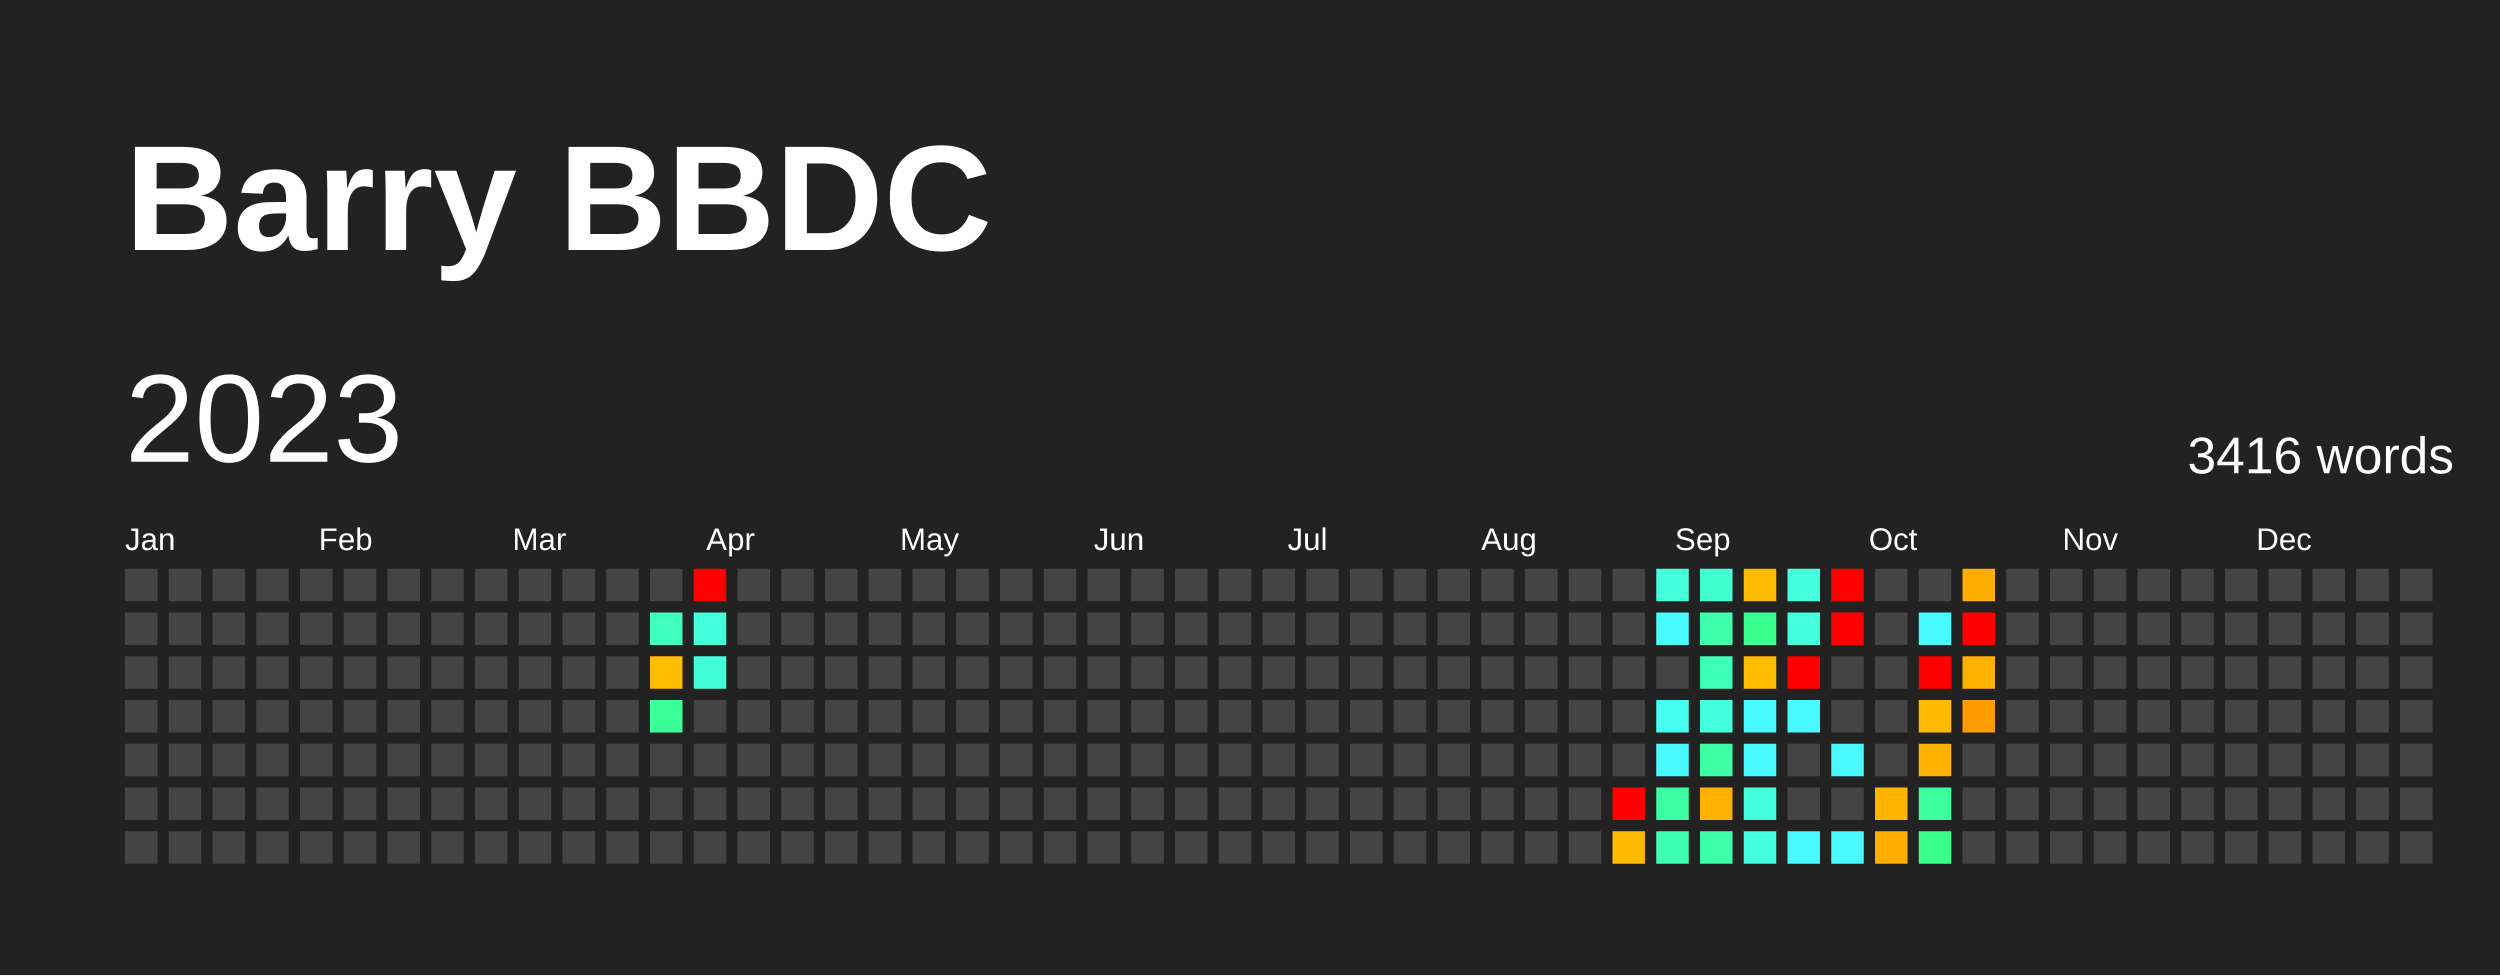
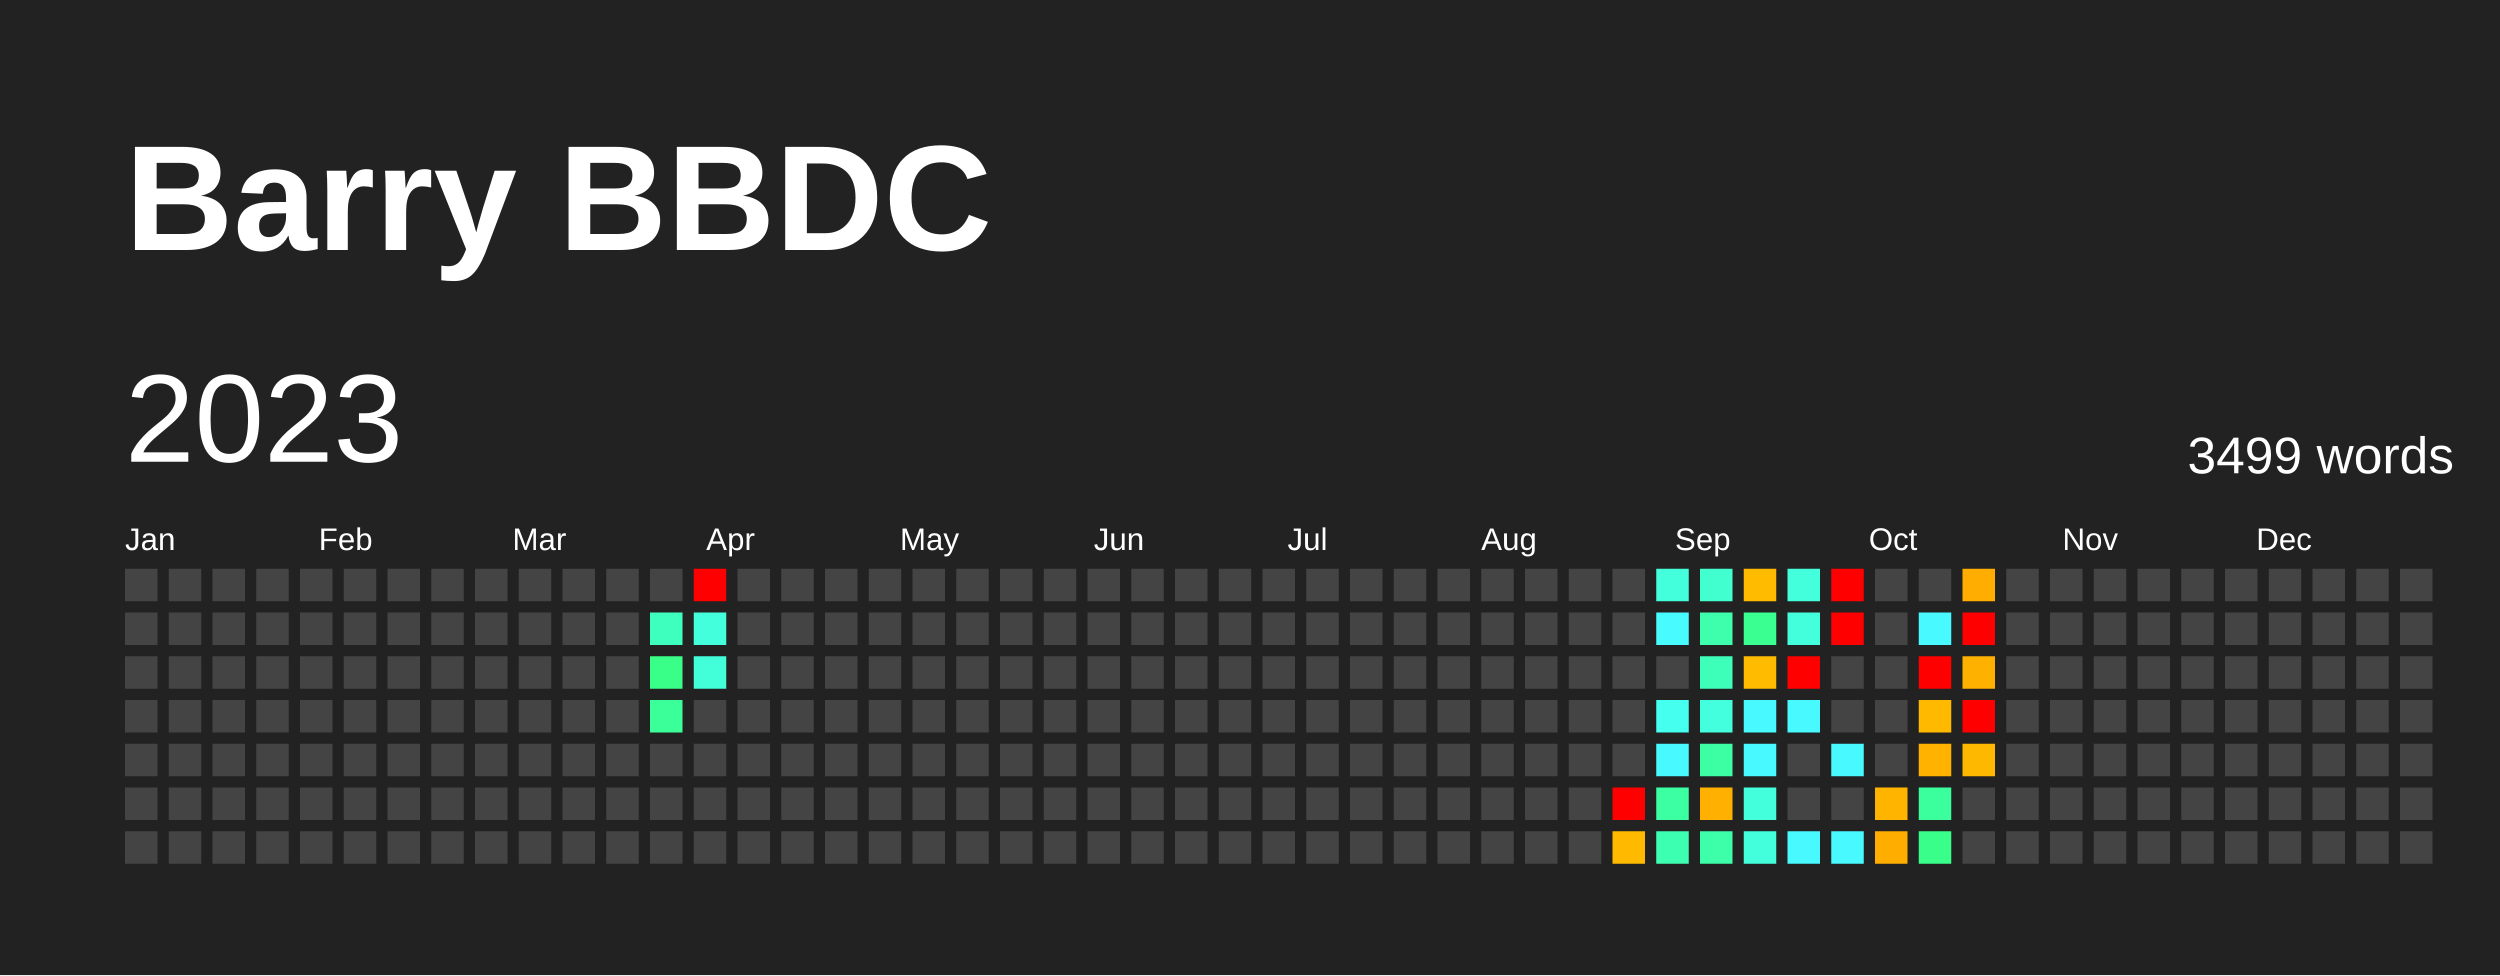
<svg xmlns="http://www.w3.org/2000/svg" baseProfile="full" height="78mm" version="1.1" viewBox="0,0,200,78" width="200mm">
  <defs />
  <rect fill="#222222" height="78" width="200" x="0" y="0" />
  <text fill="#FFFFFF" style="font-size:12px; font-family:Arial; font-weight:bold;" x="10" y="20">Barry BBDC</text>
  <text dominant-baseline="hanging" fill="#FFFFFF" style="font-size:10.0px; font-family:Arial;" x="10" y="30">2023</text>
-   <text dominant-baseline="hanging" fill="#FFFFFF" style="font-size:4.125px; font-family:Arial;" x="175" y="35">3416 words</text>
+   <text dominant-baseline="hanging" fill="#FFFFFF" style="font-size:4.125px; font-family:Arial;" x="175" y="35">3499 words</text>
  <text fill="#FFFFFF" style="font-size:2.5px; font-family:Arial" x="10.0" y="44">Jan</text>
  <text fill="#FFFFFF" style="font-size:2.5px; font-family:Arial" x="25.5" y="44">Feb</text>
  <text fill="#FFFFFF" style="font-size:2.5px; font-family:Arial" x="41.0" y="44">Mar</text>
  <text fill="#FFFFFF" style="font-size:2.5px; font-family:Arial" x="56.5" y="44">Apr</text>
  <text fill="#FFFFFF" style="font-size:2.5px; font-family:Arial" x="72.0" y="44">May</text>
  <text fill="#FFFFFF" style="font-size:2.5px; font-family:Arial" x="87.5" y="44">Jun</text>
  <text fill="#FFFFFF" style="font-size:2.5px; font-family:Arial" x="103.0" y="44">Jul</text>
  <text fill="#FFFFFF" style="font-size:2.5px; font-family:Arial" x="118.5" y="44">Aug</text>
  <text fill="#FFFFFF" style="font-size:2.5px; font-family:Arial" x="134.0" y="44">Sep</text>
  <text fill="#FFFFFF" style="font-size:2.5px; font-family:Arial" x="149.5" y="44">Oct</text>
  <text fill="#FFFFFF" style="font-size:2.5px; font-family:Arial" x="165.0" y="44">Nov</text>
  <text fill="#FFFFFF" style="font-size:2.5px; font-family:Arial" x="180.5" y="44">Dec</text>
  <rect fill="#444444" height="2.6" width="2.6" x="10.0" y="45.5" />
  <rect fill="#444444" height="2.6" width="2.6" x="10.0" y="49.0" />
  <rect fill="#444444" height="2.6" width="2.6" x="10.0" y="52.5" />
  <rect fill="#444444" height="2.6" width="2.6" x="10.0" y="56.0" />
  <rect fill="#444444" height="2.6" width="2.6" x="10.0" y="59.5" />
  <rect fill="#444444" height="2.6" width="2.6" x="10.0" y="63.0" />
  <rect fill="#444444" height="2.6" width="2.6" x="10.0" y="66.5" />
  <rect fill="#444444" height="2.6" width="2.6" x="13.5" y="45.5" />
  <rect fill="#444444" height="2.6" width="2.6" x="13.5" y="49.0" />
  <rect fill="#444444" height="2.6" width="2.6" x="13.5" y="52.5" />
  <rect fill="#444444" height="2.6" width="2.6" x="13.5" y="56.0" />
  <rect fill="#444444" height="2.6" width="2.6" x="13.5" y="59.5" />
  <rect fill="#444444" height="2.6" width="2.6" x="13.5" y="63.0" />
  <rect fill="#444444" height="2.6" width="2.6" x="13.5" y="66.5" />
  <rect fill="#444444" height="2.6" width="2.6" x="17.0" y="45.5" />
  <rect fill="#444444" height="2.6" width="2.6" x="17.0" y="49.0" />
  <rect fill="#444444" height="2.6" width="2.6" x="17.0" y="52.5" />
  <rect fill="#444444" height="2.6" width="2.6" x="17.0" y="56.0" />
  <rect fill="#444444" height="2.6" width="2.6" x="17.0" y="59.5" />
  <rect fill="#444444" height="2.6" width="2.6" x="17.0" y="63.0" />
  <rect fill="#444444" height="2.6" width="2.6" x="17.0" y="66.5" />
  <rect fill="#444444" height="2.6" width="2.6" x="20.5" y="45.5" />
  <rect fill="#444444" height="2.6" width="2.6" x="20.5" y="49.0" />
  <rect fill="#444444" height="2.6" width="2.6" x="20.5" y="52.5" />
  <rect fill="#444444" height="2.6" width="2.6" x="20.5" y="56.0" />
  <rect fill="#444444" height="2.6" width="2.6" x="20.5" y="59.5" />
  <rect fill="#444444" height="2.6" width="2.6" x="20.5" y="63.0" />
  <rect fill="#444444" height="2.6" width="2.6" x="20.5" y="66.5" />
  <rect fill="#444444" height="2.6" width="2.6" x="24.0" y="45.5" />
  <rect fill="#444444" height="2.6" width="2.6" x="24.0" y="49.0" />
  <rect fill="#444444" height="2.6" width="2.6" x="24.0" y="52.5" />
  <rect fill="#444444" height="2.6" width="2.6" x="24.0" y="56.0" />
  <rect fill="#444444" height="2.6" width="2.6" x="24.0" y="59.5" />
  <rect fill="#444444" height="2.6" width="2.6" x="24.0" y="63.0" />
  <rect fill="#444444" height="2.6" width="2.6" x="24.0" y="66.5" />
  <rect fill="#444444" height="2.6" width="2.6" x="27.5" y="45.5" />
  <rect fill="#444444" height="2.6" width="2.6" x="27.5" y="49.0" />
  <rect fill="#444444" height="2.6" width="2.6" x="27.5" y="52.5" />
  <rect fill="#444444" height="2.6" width="2.6" x="27.5" y="56.0" />
  <rect fill="#444444" height="2.6" width="2.6" x="27.5" y="59.5" />
  <rect fill="#444444" height="2.6" width="2.6" x="27.5" y="63.0" />
  <rect fill="#444444" height="2.6" width="2.6" x="27.5" y="66.5" />
  <rect fill="#444444" height="2.6" width="2.6" x="31.0" y="45.5" />
  <rect fill="#444444" height="2.6" width="2.6" x="31.0" y="49.0" />
  <rect fill="#444444" height="2.6" width="2.6" x="31.0" y="52.5" />
  <rect fill="#444444" height="2.6" width="2.6" x="31.0" y="56.0" />
  <rect fill="#444444" height="2.6" width="2.6" x="31.0" y="59.5" />
  <rect fill="#444444" height="2.6" width="2.6" x="31.0" y="63.0" />
  <rect fill="#444444" height="2.6" width="2.6" x="31.0" y="66.5" />
  <rect fill="#444444" height="2.6" width="2.6" x="34.5" y="45.5" />
  <rect fill="#444444" height="2.6" width="2.6" x="34.5" y="49.0" />
  <rect fill="#444444" height="2.6" width="2.6" x="34.5" y="52.5" />
  <rect fill="#444444" height="2.6" width="2.6" x="34.5" y="56.0" />
  <rect fill="#444444" height="2.6" width="2.6" x="34.5" y="59.5" />
  <rect fill="#444444" height="2.6" width="2.6" x="34.5" y="63.0" />
  <rect fill="#444444" height="2.6" width="2.6" x="34.5" y="66.5" />
  <rect fill="#444444" height="2.6" width="2.6" x="38.0" y="45.5" />
  <rect fill="#444444" height="2.6" width="2.6" x="38.0" y="49.0" />
  <rect fill="#444444" height="2.6" width="2.6" x="38.0" y="52.5" />
  <rect fill="#444444" height="2.6" width="2.6" x="38.0" y="56.0" />
  <rect fill="#444444" height="2.6" width="2.6" x="38.0" y="59.5" />
  <rect fill="#444444" height="2.6" width="2.6" x="38.0" y="63.0" />
  <rect fill="#444444" height="2.6" width="2.6" x="38.0" y="66.5" />
  <rect fill="#444444" height="2.6" width="2.6" x="41.5" y="45.5" />
  <rect fill="#444444" height="2.6" width="2.6" x="41.5" y="49.0" />
  <rect fill="#444444" height="2.6" width="2.6" x="41.5" y="52.5" />
  <rect fill="#444444" height="2.6" width="2.6" x="41.5" y="56.0" />
  <rect fill="#444444" height="2.6" width="2.6" x="41.5" y="59.5" />
  <rect fill="#444444" height="2.6" width="2.6" x="41.5" y="63.0" />
  <rect fill="#444444" height="2.6" width="2.6" x="41.5" y="66.5" />
  <rect fill="#444444" height="2.6" width="2.6" x="45.0" y="45.5" />
  <rect fill="#444444" height="2.6" width="2.6" x="45.0" y="49.0" />
  <rect fill="#444444" height="2.6" width="2.6" x="45.0" y="52.5" />
  <rect fill="#444444" height="2.6" width="2.6" x="45.0" y="56.0" />
  <rect fill="#444444" height="2.6" width="2.6" x="45.0" y="59.5" />
  <rect fill="#444444" height="2.6" width="2.6" x="45.0" y="63.0" />
  <rect fill="#444444" height="2.6" width="2.6" x="45.0" y="66.5" />
  <rect fill="#444444" height="2.6" width="2.6" x="48.5" y="45.5" />
  <rect fill="#444444" height="2.6" width="2.6" x="48.5" y="49.0" />
  <rect fill="#444444" height="2.6" width="2.6" x="48.5" y="52.5" />
  <rect fill="#444444" height="2.6" width="2.6" x="48.5" y="56.0" />
  <rect fill="#444444" height="2.6" width="2.6" x="48.5" y="59.5" />
  <rect fill="#444444" height="2.6" width="2.6" x="48.5" y="63.0" />
  <rect fill="#444444" height="2.6" width="2.6" x="48.5" y="66.5" />
  <rect fill="#444444" height="2.6" width="2.6" x="52.0" y="45.5" />
  <rect fill="#3fffbe" height="2.6" width="2.6" x="52.0" y="49.0" />
-   <rect fill="#ffbc00" height="2.6" width="2.6" x="52.0" y="52.5" />
+   <rect fill="#39ff88" height="2.6" width="2.6" x="52.0" y="52.5" />
  <rect fill="#3bff98" height="2.6" width="2.6" x="52.0" y="56.0" />
  <rect fill="#444444" height="2.6" width="2.6" x="52.0" y="59.5" />
  <rect fill="#444444" height="2.6" width="2.6" x="52.0" y="63.0" />
  <rect fill="#444444" height="2.6" width="2.6" x="52.0" y="66.5" />
  <rect fill="red" height="2.6" width="2.6" x="55.5" y="45.5" />
  <rect fill="#43ffdc" height="2.6" width="2.6" x="55.5" y="49.0" />
  <rect fill="#42ffda" height="2.6" width="2.6" x="55.5" y="52.5" />
  <rect fill="#444444" height="2.6" width="2.6" x="55.5" y="56.0" />
  <rect fill="#444444" height="2.6" width="2.6" x="55.5" y="59.5" />
  <rect fill="#444444" height="2.6" width="2.6" x="55.5" y="63.0" />
  <rect fill="#444444" height="2.6" width="2.6" x="55.5" y="66.5" />
  <rect fill="#444444" height="2.6" width="2.6" x="59.0" y="45.5" />
  <rect fill="#444444" height="2.6" width="2.6" x="59.0" y="49.0" />
  <rect fill="#444444" height="2.6" width="2.6" x="59.0" y="52.5" />
  <rect fill="#444444" height="2.6" width="2.6" x="59.0" y="56.0" />
  <rect fill="#444444" height="2.6" width="2.6" x="59.0" y="59.5" />
  <rect fill="#444444" height="2.6" width="2.6" x="59.0" y="63.0" />
  <rect fill="#444444" height="2.6" width="2.6" x="59.0" y="66.5" />
  <rect fill="#444444" height="2.6" width="2.6" x="62.5" y="45.5" />
  <rect fill="#444444" height="2.6" width="2.6" x="62.5" y="49.0" />
  <rect fill="#444444" height="2.6" width="2.6" x="62.5" y="52.5" />
  <rect fill="#444444" height="2.6" width="2.6" x="62.5" y="56.0" />
  <rect fill="#444444" height="2.6" width="2.6" x="62.5" y="59.5" />
  <rect fill="#444444" height="2.6" width="2.6" x="62.5" y="63.0" />
  <rect fill="#444444" height="2.6" width="2.6" x="62.5" y="66.5" />
  <rect fill="#444444" height="2.6" width="2.6" x="66.0" y="45.5" />
  <rect fill="#444444" height="2.6" width="2.6" x="66.0" y="49.0" />
  <rect fill="#444444" height="2.6" width="2.6" x="66.0" y="52.5" />
  <rect fill="#444444" height="2.6" width="2.6" x="66.0" y="56.0" />
  <rect fill="#444444" height="2.6" width="2.6" x="66.0" y="59.5" />
  <rect fill="#444444" height="2.6" width="2.6" x="66.0" y="63.0" />
  <rect fill="#444444" height="2.6" width="2.6" x="66.0" y="66.5" />
  <rect fill="#444444" height="2.6" width="2.6" x="69.5" y="45.5" />
  <rect fill="#444444" height="2.6" width="2.6" x="69.5" y="49.0" />
  <rect fill="#444444" height="2.6" width="2.6" x="69.5" y="52.5" />
  <rect fill="#444444" height="2.6" width="2.6" x="69.5" y="56.0" />
  <rect fill="#444444" height="2.6" width="2.6" x="69.5" y="59.5" />
  <rect fill="#444444" height="2.6" width="2.6" x="69.5" y="63.0" />
  <rect fill="#444444" height="2.6" width="2.6" x="69.5" y="66.5" />
  <rect fill="#444444" height="2.6" width="2.6" x="73.0" y="45.5" />
  <rect fill="#444444" height="2.6" width="2.6" x="73.0" y="49.0" />
  <rect fill="#444444" height="2.6" width="2.6" x="73.0" y="52.5" />
  <rect fill="#444444" height="2.6" width="2.6" x="73.0" y="56.0" />
  <rect fill="#444444" height="2.6" width="2.6" x="73.0" y="59.5" />
  <rect fill="#444444" height="2.6" width="2.6" x="73.0" y="63.0" />
  <rect fill="#444444" height="2.6" width="2.6" x="73.0" y="66.5" />
  <rect fill="#444444" height="2.6" width="2.6" x="76.5" y="45.5" />
  <rect fill="#444444" height="2.6" width="2.6" x="76.5" y="49.0" />
  <rect fill="#444444" height="2.6" width="2.6" x="76.5" y="52.5" />
  <rect fill="#444444" height="2.6" width="2.6" x="76.5" y="56.0" />
  <rect fill="#444444" height="2.6" width="2.6" x="76.5" y="59.5" />
  <rect fill="#444444" height="2.6" width="2.6" x="76.5" y="63.0" />
  <rect fill="#444444" height="2.6" width="2.6" x="76.5" y="66.5" />
  <rect fill="#444444" height="2.6" width="2.6" x="80.0" y="45.5" />
  <rect fill="#444444" height="2.6" width="2.6" x="80.0" y="49.0" />
  <rect fill="#444444" height="2.6" width="2.6" x="80.0" y="52.5" />
  <rect fill="#444444" height="2.6" width="2.6" x="80.0" y="56.0" />
  <rect fill="#444444" height="2.6" width="2.6" x="80.0" y="59.5" />
  <rect fill="#444444" height="2.6" width="2.6" x="80.0" y="63.0" />
  <rect fill="#444444" height="2.6" width="2.6" x="80.0" y="66.5" />
  <rect fill="#444444" height="2.6" width="2.6" x="83.5" y="45.5" />
  <rect fill="#444444" height="2.6" width="2.6" x="83.5" y="49.0" />
  <rect fill="#444444" height="2.6" width="2.6" x="83.5" y="52.5" />
  <rect fill="#444444" height="2.6" width="2.6" x="83.5" y="56.0" />
  <rect fill="#444444" height="2.6" width="2.6" x="83.5" y="59.5" />
  <rect fill="#444444" height="2.6" width="2.6" x="83.5" y="63.0" />
  <rect fill="#444444" height="2.6" width="2.6" x="83.5" y="66.5" />
  <rect fill="#444444" height="2.6" width="2.6" x="87.0" y="45.5" />
  <rect fill="#444444" height="2.6" width="2.6" x="87.0" y="49.0" />
  <rect fill="#444444" height="2.6" width="2.6" x="87.0" y="52.5" />
  <rect fill="#444444" height="2.6" width="2.6" x="87.0" y="56.0" />
  <rect fill="#444444" height="2.6" width="2.6" x="87.0" y="59.5" />
  <rect fill="#444444" height="2.6" width="2.6" x="87.0" y="63.0" />
  <rect fill="#444444" height="2.6" width="2.6" x="87.0" y="66.5" />
  <rect fill="#444444" height="2.6" width="2.6" x="90.5" y="45.5" />
  <rect fill="#444444" height="2.6" width="2.6" x="90.5" y="49.0" />
  <rect fill="#444444" height="2.6" width="2.6" x="90.5" y="52.5" />
  <rect fill="#444444" height="2.6" width="2.6" x="90.5" y="56.0" />
  <rect fill="#444444" height="2.6" width="2.6" x="90.5" y="59.5" />
  <rect fill="#444444" height="2.6" width="2.6" x="90.5" y="63.0" />
  <rect fill="#444444" height="2.6" width="2.6" x="90.5" y="66.5" />
  <rect fill="#444444" height="2.6" width="2.6" x="94.0" y="45.5" />
  <rect fill="#444444" height="2.6" width="2.6" x="94.0" y="49.0" />
  <rect fill="#444444" height="2.6" width="2.6" x="94.0" y="52.5" />
  <rect fill="#444444" height="2.6" width="2.6" x="94.0" y="56.0" />
  <rect fill="#444444" height="2.6" width="2.6" x="94.0" y="59.5" />
  <rect fill="#444444" height="2.6" width="2.6" x="94.0" y="63.0" />
  <rect fill="#444444" height="2.6" width="2.6" x="94.0" y="66.5" />
  <rect fill="#444444" height="2.6" width="2.6" x="97.5" y="45.5" />
  <rect fill="#444444" height="2.6" width="2.6" x="97.5" y="49.0" />
  <rect fill="#444444" height="2.6" width="2.6" x="97.5" y="52.5" />
  <rect fill="#444444" height="2.6" width="2.6" x="97.5" y="56.0" />
  <rect fill="#444444" height="2.6" width="2.6" x="97.5" y="59.5" />
  <rect fill="#444444" height="2.6" width="2.6" x="97.5" y="63.0" />
  <rect fill="#444444" height="2.6" width="2.6" x="97.5" y="66.5" />
  <rect fill="#444444" height="2.6" width="2.6" x="101.0" y="45.5" />
  <rect fill="#444444" height="2.6" width="2.6" x="101.0" y="49.0" />
  <rect fill="#444444" height="2.6" width="2.6" x="101.0" y="52.5" />
  <rect fill="#444444" height="2.6" width="2.6" x="101.0" y="56.0" />
  <rect fill="#444444" height="2.6" width="2.6" x="101.0" y="59.5" />
  <rect fill="#444444" height="2.6" width="2.6" x="101.0" y="63.0" />
  <rect fill="#444444" height="2.6" width="2.6" x="101.0" y="66.5" />
  <rect fill="#444444" height="2.6" width="2.6" x="104.5" y="45.5" />
  <rect fill="#444444" height="2.6" width="2.6" x="104.5" y="49.0" />
  <rect fill="#444444" height="2.6" width="2.6" x="104.5" y="52.5" />
  <rect fill="#444444" height="2.6" width="2.6" x="104.5" y="56.0" />
  <rect fill="#444444" height="2.6" width="2.6" x="104.5" y="59.5" />
  <rect fill="#444444" height="2.6" width="2.6" x="104.5" y="63.0" />
  <rect fill="#444444" height="2.6" width="2.6" x="104.5" y="66.5" />
  <rect fill="#444444" height="2.6" width="2.6" x="108.0" y="45.5" />
  <rect fill="#444444" height="2.6" width="2.6" x="108.0" y="49.0" />
  <rect fill="#444444" height="2.6" width="2.6" x="108.0" y="52.5" />
  <rect fill="#444444" height="2.6" width="2.6" x="108.0" y="56.0" />
  <rect fill="#444444" height="2.6" width="2.6" x="108.0" y="59.5" />
  <rect fill="#444444" height="2.6" width="2.6" x="108.0" y="63.0" />
  <rect fill="#444444" height="2.6" width="2.6" x="108.0" y="66.5" />
  <rect fill="#444444" height="2.6" width="2.6" x="111.5" y="45.5" />
  <rect fill="#444444" height="2.6" width="2.6" x="111.5" y="49.0" />
  <rect fill="#444444" height="2.6" width="2.6" x="111.5" y="52.5" />
  <rect fill="#444444" height="2.6" width="2.6" x="111.5" y="56.0" />
  <rect fill="#444444" height="2.6" width="2.6" x="111.5" y="59.5" />
  <rect fill="#444444" height="2.6" width="2.6" x="111.5" y="63.0" />
  <rect fill="#444444" height="2.6" width="2.6" x="111.5" y="66.5" />
  <rect fill="#444444" height="2.6" width="2.6" x="115.0" y="45.5" />
  <rect fill="#444444" height="2.6" width="2.6" x="115.0" y="49.0" />
  <rect fill="#444444" height="2.6" width="2.6" x="115.0" y="52.5" />
  <rect fill="#444444" height="2.6" width="2.6" x="115.0" y="56.0" />
  <rect fill="#444444" height="2.6" width="2.6" x="115.0" y="59.5" />
  <rect fill="#444444" height="2.6" width="2.6" x="115.0" y="63.0" />
  <rect fill="#444444" height="2.6" width="2.6" x="115.0" y="66.5" />
  <rect fill="#444444" height="2.6" width="2.6" x="118.5" y="45.5" />
  <rect fill="#444444" height="2.6" width="2.6" x="118.5" y="49.0" />
  <rect fill="#444444" height="2.6" width="2.6" x="118.5" y="52.5" />
  <rect fill="#444444" height="2.6" width="2.6" x="118.5" y="56.0" />
  <rect fill="#444444" height="2.6" width="2.6" x="118.5" y="59.5" />
  <rect fill="#444444" height="2.6" width="2.6" x="118.5" y="63.0" />
  <rect fill="#444444" height="2.6" width="2.6" x="118.5" y="66.5" />
  <rect fill="#444444" height="2.6" width="2.6" x="122.0" y="45.5" />
  <rect fill="#444444" height="2.6" width="2.6" x="122.0" y="49.0" />
  <rect fill="#444444" height="2.6" width="2.6" x="122.0" y="52.5" />
  <rect fill="#444444" height="2.6" width="2.6" x="122.0" y="56.0" />
  <rect fill="#444444" height="2.6" width="2.6" x="122.0" y="59.5" />
  <rect fill="#444444" height="2.6" width="2.6" x="122.0" y="63.0" />
  <rect fill="#444444" height="2.6" width="2.6" x="122.0" y="66.5" />
  <rect fill="#444444" height="2.6" width="2.6" x="125.5" y="45.5" />
  <rect fill="#444444" height="2.6" width="2.6" x="125.5" y="49.0" />
  <rect fill="#444444" height="2.6" width="2.6" x="125.5" y="52.5" />
  <rect fill="#444444" height="2.6" width="2.6" x="125.5" y="56.0" />
  <rect fill="#444444" height="2.6" width="2.6" x="125.5" y="59.5" />
  <rect fill="#444444" height="2.6" width="2.6" x="125.5" y="63.0" />
  <rect fill="#444444" height="2.6" width="2.6" x="125.5" y="66.5" />
  <rect fill="#444444" height="2.6" width="2.6" x="129.0" y="45.5" />
  <rect fill="#444444" height="2.6" width="2.6" x="129.0" y="49.0" />
  <rect fill="#444444" height="2.6" width="2.6" x="129.0" y="52.5" />
  <rect fill="#444444" height="2.6" width="2.6" x="129.0" y="56.0" />
  <rect fill="#444444" height="2.6" width="2.6" x="129.0" y="59.5" />
  <rect fill="red" height="2.6" width="2.6" x="129.0" y="63.0" />
  <rect fill="#ffba00" height="2.6" width="2.6" x="129.0" y="66.5" />
  <rect fill="#43ffdc" height="2.6" width="2.6" x="132.5" y="45.5" />
  <rect fill="#48fbff" height="2.6" width="2.6" x="132.5" y="49.0" />
  <rect fill="#444444" height="2.6" width="2.6" x="132.5" y="52.5" />
  <rect fill="#45ffef" height="2.6" width="2.6" x="132.5" y="56.0" />
  <rect fill="#48f9ff" height="2.6" width="2.6" x="132.5" y="59.5" />
  <rect fill="#3cffa3" height="2.6" width="2.6" x="132.5" y="63.0" />
  <rect fill="#3dffb1" height="2.6" width="2.6" x="132.5" y="66.5" />
  <rect fill="#41ffcf" height="2.6" width="2.6" x="136.0" y="45.5" />
  <rect fill="#3dffac" height="2.6" width="2.6" x="136.0" y="49.0" />
  <rect fill="#3effba" height="2.6" width="2.6" x="136.0" y="52.5" />
  <rect fill="#43ffde" height="2.6" width="2.6" x="136.0" y="56.0" />
  <rect fill="#3cffa3" height="2.6" width="2.6" x="136.0" y="59.5" />
  <rect fill="#ffb000" height="2.6" width="2.6" x="136.0" y="63.0" />
  <rect fill="#3dffaa" height="2.6" width="2.6" x="136.0" y="66.5" />
  <rect fill="#ffbb00" height="2.6" width="2.6" x="139.5" y="45.5" />
  <rect fill="#3aff91" height="2.6" width="2.6" x="139.5" y="49.0" />
  <rect fill="#ffbb00" height="2.6" width="2.6" x="139.5" y="52.5" />
  <rect fill="#48f9ff" height="2.6" width="2.6" x="139.5" y="56.0" />
  <rect fill="#48f9ff" height="2.6" width="2.6" x="139.5" y="59.5" />
  <rect fill="#43ffdc" height="2.6" width="2.6" x="139.5" y="63.0" />
  <rect fill="#43ffdc" height="2.6" width="2.6" x="139.5" y="66.5" />
  <rect fill="#43ffdc" height="2.6" width="2.6" x="143.0" y="45.5" />
  <rect fill="#43ffdc" height="2.6" width="2.6" x="143.0" y="49.0" />
  <rect fill="red" height="2.6" width="2.6" x="143.0" y="52.5" />
  <rect fill="#48f9ff" height="2.6" width="2.6" x="143.0" y="56.0" />
  <rect fill="#444444" height="2.6" width="2.6" x="143.0" y="59.5" />
  <rect fill="#444444" height="2.6" width="2.6" x="143.0" y="63.0" />
  <rect fill="#48f9ff" height="2.6" width="2.6" x="143.0" y="66.5" />
  <rect fill="red" height="2.6" width="2.6" x="146.5" y="45.5" />
  <rect fill="red" height="2.6" width="2.6" x="146.5" y="49.0" />
  <rect fill="#444444" height="2.6" width="2.6" x="146.5" y="52.5" />
  <rect fill="#444444" height="2.6" width="2.6" x="146.5" y="56.0" />
  <rect fill="#48f9ff" height="2.6" width="2.6" x="146.5" y="59.5" />
  <rect fill="#444444" height="2.6" width="2.6" x="146.5" y="63.0" />
  <rect fill="#48f9ff" height="2.6" width="2.6" x="146.5" y="66.5" />
  <rect fill="#444444" height="2.6" width="2.6" x="150.0" y="45.5" />
  <rect fill="#444444" height="2.6" width="2.6" x="150.0" y="49.0" />
  <rect fill="#444444" height="2.6" width="2.6" x="150.0" y="52.5" />
  <rect fill="#444444" height="2.6" width="2.6" x="150.0" y="56.0" />
  <rect fill="#444444" height="2.6" width="2.6" x="150.0" y="59.5" />
  <rect fill="#ffb500" height="2.6" width="2.6" x="150.0" y="63.0" />
  <rect fill="#ffae00" height="2.6" width="2.6" x="150.0" y="66.5" />
  <rect fill="#444444" height="2.6" width="2.6" x="153.5" y="45.5" />
  <rect fill="#48f9ff" height="2.6" width="2.6" x="153.5" y="49.0" />
  <rect fill="red" height="2.6" width="2.6" x="153.5" y="52.5" />
  <rect fill="#ffba00" height="2.6" width="2.6" x="153.5" y="56.0" />
  <rect fill="#ffb200" height="2.6" width="2.6" x="153.5" y="59.5" />
  <rect fill="#3bff9c" height="2.6" width="2.6" x="153.5" y="63.0" />
  <rect fill="#39ff8a" height="2.6" width="2.6" x="153.5" y="66.5" />
  <rect fill="#ffad00" height="2.6" width="2.6" x="157.0" y="45.5" />
  <rect fill="red" height="2.6" width="2.6" x="157.0" y="49.0" />
  <rect fill="#ffb100" height="2.6" width="2.6" x="157.0" y="52.5" />
-   <rect fill="#ff9e00" height="2.6" width="2.6" x="157.0" y="56.0" />
-   <rect fill="#444444" height="2.6" width="2.6" x="157.0" y="59.5" />
+   <rect fill="red" height="2.6" width="2.6" x="157.0" y="56.0" />
+   <rect fill="#ffb800" height="2.6" width="2.6" x="157.0" y="59.5" />
  <rect fill="#444444" height="2.6" width="2.6" x="157.0" y="63.0" />
  <rect fill="#444444" height="2.6" width="2.6" x="157.0" y="66.5" />
  <rect fill="#444444" height="2.6" width="2.6" x="160.5" y="45.5" />
  <rect fill="#444444" height="2.6" width="2.6" x="160.5" y="49.0" />
  <rect fill="#444444" height="2.6" width="2.6" x="160.5" y="52.5" />
  <rect fill="#444444" height="2.6" width="2.6" x="160.5" y="56.0" />
  <rect fill="#444444" height="2.6" width="2.6" x="160.5" y="59.5" />
  <rect fill="#444444" height="2.6" width="2.6" x="160.5" y="63.0" />
  <rect fill="#444444" height="2.6" width="2.6" x="160.5" y="66.5" />
  <rect fill="#444444" height="2.6" width="2.6" x="164.0" y="45.5" />
  <rect fill="#444444" height="2.6" width="2.6" x="164.0" y="49.0" />
  <rect fill="#444444" height="2.6" width="2.6" x="164.0" y="52.5" />
  <rect fill="#444444" height="2.6" width="2.6" x="164.0" y="56.0" />
  <rect fill="#444444" height="2.6" width="2.6" x="164.0" y="59.5" />
  <rect fill="#444444" height="2.6" width="2.6" x="164.0" y="63.0" />
  <rect fill="#444444" height="2.6" width="2.6" x="164.0" y="66.5" />
  <rect fill="#444444" height="2.6" width="2.6" x="167.5" y="45.5" />
  <rect fill="#444444" height="2.6" width="2.6" x="167.5" y="49.0" />
  <rect fill="#444444" height="2.6" width="2.6" x="167.5" y="52.5" />
  <rect fill="#444444" height="2.6" width="2.6" x="167.5" y="56.0" />
  <rect fill="#444444" height="2.6" width="2.6" x="167.5" y="59.5" />
  <rect fill="#444444" height="2.6" width="2.6" x="167.5" y="63.0" />
  <rect fill="#444444" height="2.6" width="2.6" x="167.5" y="66.5" />
  <rect fill="#444444" height="2.6" width="2.6" x="171.0" y="45.5" />
  <rect fill="#444444" height="2.6" width="2.6" x="171.0" y="49.0" />
  <rect fill="#444444" height="2.6" width="2.6" x="171.0" y="52.5" />
  <rect fill="#444444" height="2.6" width="2.6" x="171.0" y="56.0" />
  <rect fill="#444444" height="2.6" width="2.6" x="171.0" y="59.5" />
  <rect fill="#444444" height="2.6" width="2.6" x="171.0" y="63.0" />
  <rect fill="#444444" height="2.6" width="2.6" x="171.0" y="66.5" />
  <rect fill="#444444" height="2.6" width="2.6" x="174.5" y="45.5" />
  <rect fill="#444444" height="2.6" width="2.6" x="174.5" y="49.0" />
  <rect fill="#444444" height="2.6" width="2.6" x="174.5" y="52.5" />
  <rect fill="#444444" height="2.6" width="2.6" x="174.5" y="56.0" />
  <rect fill="#444444" height="2.6" width="2.6" x="174.5" y="59.5" />
  <rect fill="#444444" height="2.6" width="2.6" x="174.5" y="63.0" />
  <rect fill="#444444" height="2.6" width="2.6" x="174.5" y="66.5" />
  <rect fill="#444444" height="2.6" width="2.6" x="178.0" y="45.5" />
  <rect fill="#444444" height="2.6" width="2.6" x="178.0" y="49.0" />
  <rect fill="#444444" height="2.6" width="2.6" x="178.0" y="52.5" />
  <rect fill="#444444" height="2.6" width="2.6" x="178.0" y="56.0" />
  <rect fill="#444444" height="2.6" width="2.6" x="178.0" y="59.5" />
  <rect fill="#444444" height="2.6" width="2.6" x="178.0" y="63.0" />
  <rect fill="#444444" height="2.6" width="2.6" x="178.0" y="66.5" />
  <rect fill="#444444" height="2.6" width="2.6" x="181.5" y="45.5" />
  <rect fill="#444444" height="2.6" width="2.6" x="181.5" y="49.0" />
  <rect fill="#444444" height="2.6" width="2.6" x="181.5" y="52.5" />
  <rect fill="#444444" height="2.6" width="2.6" x="181.5" y="56.0" />
  <rect fill="#444444" height="2.6" width="2.6" x="181.5" y="59.5" />
  <rect fill="#444444" height="2.6" width="2.6" x="181.5" y="63.0" />
  <rect fill="#444444" height="2.6" width="2.6" x="181.5" y="66.5" />
  <rect fill="#444444" height="2.6" width="2.6" x="185.0" y="45.5" />
  <rect fill="#444444" height="2.6" width="2.6" x="185.0" y="49.0" />
  <rect fill="#444444" height="2.6" width="2.6" x="185.0" y="52.5" />
  <rect fill="#444444" height="2.6" width="2.6" x="185.0" y="56.0" />
  <rect fill="#444444" height="2.6" width="2.6" x="185.0" y="59.5" />
  <rect fill="#444444" height="2.6" width="2.6" x="185.0" y="63.0" />
  <rect fill="#444444" height="2.6" width="2.6" x="185.0" y="66.5" />
  <rect fill="#444444" height="2.6" width="2.6" x="188.5" y="45.5" />
  <rect fill="#444444" height="2.6" width="2.6" x="188.5" y="49.0" />
  <rect fill="#444444" height="2.6" width="2.6" x="188.5" y="52.5" />
  <rect fill="#444444" height="2.6" width="2.6" x="188.5" y="56.0" />
  <rect fill="#444444" height="2.6" width="2.6" x="188.5" y="59.5" />
  <rect fill="#444444" height="2.6" width="2.6" x="188.5" y="63.0" />
  <rect fill="#444444" height="2.6" width="2.6" x="188.5" y="66.5" />
  <rect fill="#444444" height="2.6" width="2.6" x="192.0" y="45.5" />
  <rect fill="#444444" height="2.6" width="2.6" x="192.0" y="49.0" />
  <rect fill="#444444" height="2.6" width="2.6" x="192.0" y="52.5" />
  <rect fill="#444444" height="2.6" width="2.6" x="192.0" y="56.0" />
  <rect fill="#444444" height="2.6" width="2.6" x="192.0" y="59.5" />
  <rect fill="#444444" height="2.6" width="2.6" x="192.0" y="63.0" />
  <rect fill="#444444" height="2.6" width="2.6" x="192.0" y="66.5" />
</svg>
